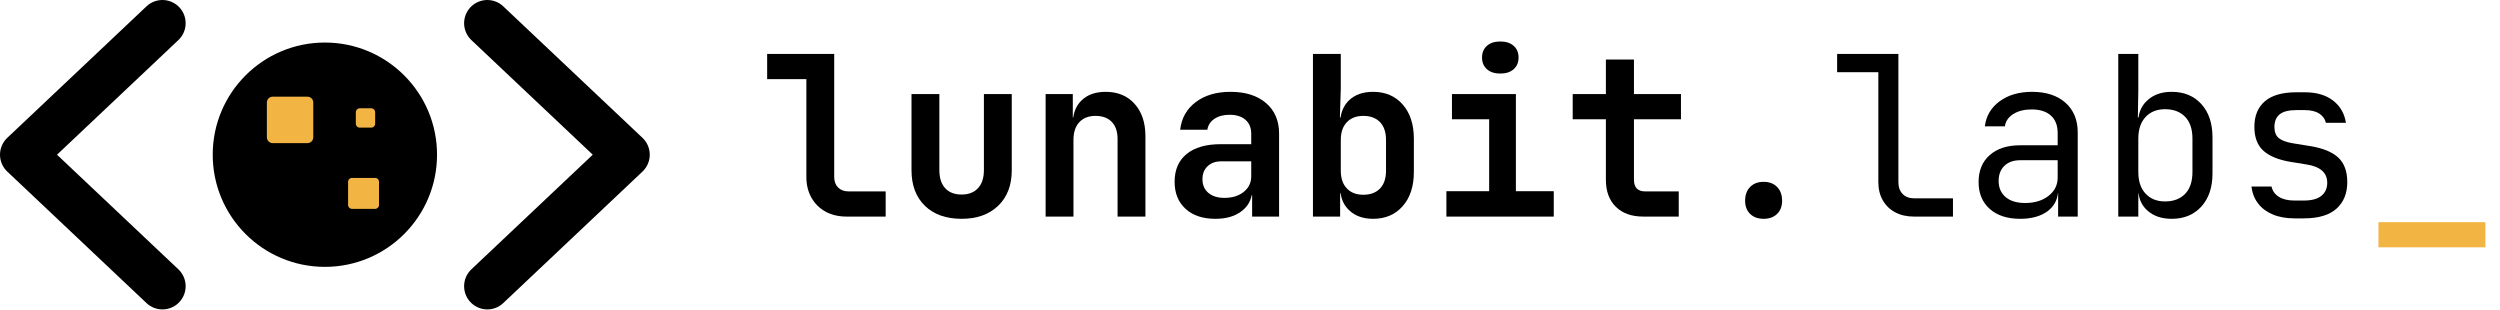
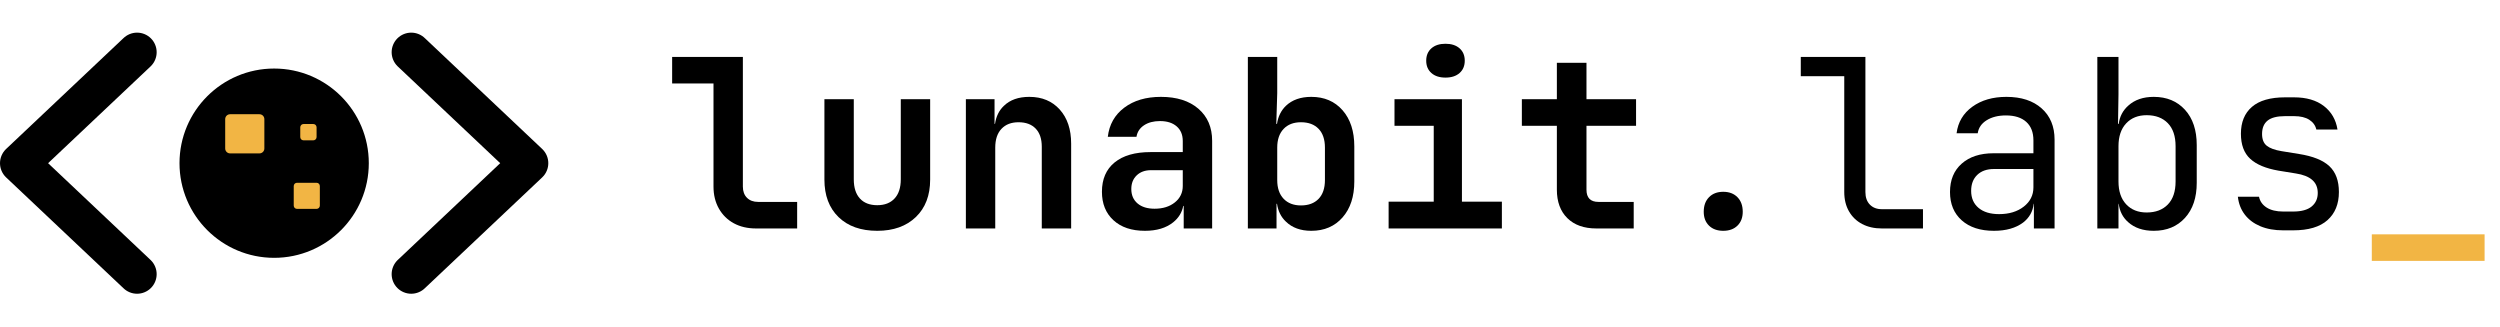
- <svg xmlns="http://www.w3.org/2000/svg" class="lockup" viewBox="0 0 404 50" role="img" aria-label="lunabit.labs">
-   <g transform="translate(0 0) scale(0.625) translate(-36 -20)">
+ <svg xmlns="http://www.w3.org/2000/svg" class="lockup" viewBox="0 0 383 50" role="img" aria-label="lunabit.labs">
+   <g transform="translate(0 5) scale(0.5) translate(-36 -20)">
    <path d="M78 26 L42 60 L78 94" fill="none" stroke="currentColor" stroke-width="12" stroke-linecap="round" stroke-linejoin="round" />
    <path d="M162 26 L198 60 L162 94" fill="none" stroke="currentColor" stroke-width="12" stroke-linecap="round" stroke-linejoin="round" />
    <circle cx="120" cy="60" r="29" fill="currentColor" />
    <rect x="105" y="45" width="12" height="12" rx="1.5" fill="#F2B544" />
    <rect x="126" y="66" width="8" height="8" rx="1" fill="#F2B544" />
    <rect x="128" y="48" width="5" height="5" rx="1" fill="#F2B544" />
  </g>
-   <path d="M136.824 35.0Q134.88 35.0 133.422 34.208Q131.964 33.416 131.136 31.958Q130.308 30.5 130.308 28.592V12.788H123.972V8.72H134.808V28.592Q134.808 29.672 135.438 30.302Q136.068 30.932 137.148 30.932H143.124V35.0Z" fill="currentColor" />
-   <path d="M155.4 35.36Q151.62 35.36 149.46 33.254Q147.3 31.148 147.3 27.512V15.2H151.8V27.476Q151.8 29.384 152.736 30.41Q153.672 31.436 155.4 31.436Q157.092 31.436 158.046 30.41Q159.0 29.384 159.0 27.476V15.2H163.5V27.512Q163.5 31.148 161.304 33.254Q159.108 35.36 155.4 35.36Z" fill="currentColor" />
-   <path d="M168.972 35.0V15.2H173.364V18.98H173.436Q173.688 17.252 174.804 16.208Q176.208 14.84 178.692 14.84Q181.608 14.84 183.354 16.784Q185.1 18.728 185.1 22.004V35.0H180.6V22.472Q180.6 20.672 179.664 19.7Q178.728 18.728 177.036 18.728Q175.38 18.728 174.426 19.736Q173.472 20.744 173.472 22.616V35.0Z" fill="currentColor" />
-   <path d="M196.404 35.36Q193.344 35.36 191.58 33.74Q189.816 32.12 189.816 29.384Q189.816 26.468 191.76 24.884Q193.704 23.3 197.268 23.3H202.2V21.608Q202.2 20.168 201.264 19.358Q200.328 18.548 198.708 18.548Q197.232 18.548 196.26 19.196Q195.288 19.844 195.108 20.96H190.716Q191.04 18.152 193.236 16.496Q195.432 14.84 198.852 14.84Q202.488 14.84 204.594 16.658Q206.7 18.476 206.7 21.572V35.0H202.344V31.544H202.272Q201.984 33.056 200.724 34.064Q199.104 35.36 196.404 35.36ZM197.88 31.976Q199.788 31.976 200.994 31.004Q202.2 30.032 202.2 28.484V26.072H197.34Q195.972 26.072 195.144 26.864Q194.316 27.656 194.316 28.952Q194.316 30.356 195.27 31.166Q196.224 31.976 197.88 31.976Z" fill="currentColor" />
-   <path d="M221.892 35.36Q219.444 35.36 218.004 33.956Q216.888 32.912 216.636 31.22H216.564V35.0H212.172V8.72H216.672V14.264L216.528 18.98H216.636Q216.888 17.288 218.004 16.208Q219.444 14.84 221.892 14.84Q224.88 14.84 226.68 16.892Q228.48 18.944 228.48 22.436V27.8Q228.48 31.256 226.68 33.308Q224.88 35.36 221.892 35.36ZM220.308 31.472Q222.036 31.472 223.008 30.464Q223.98 29.456 223.98 27.584V22.616Q223.98 20.744 223.008 19.736Q222.036 18.728 220.308 18.728Q218.616 18.728 217.644 19.754Q216.672 20.78 216.672 22.616V27.584Q216.672 29.42 217.644 30.446Q218.616 31.472 220.308 31.472Z" fill="currentColor" />
-   <path d="M233.736 35.0V30.896H240.648V19.268H234.636V15.2H244.968V30.896H251.088V35.0ZM242.448 11.888Q241.08 11.888 240.288 11.186Q239.496 10.484 239.496 9.296Q239.496 8.108 240.288 7.406Q241.08 6.704 242.448 6.704Q243.816 6.704 244.608 7.406Q245.4 8.108 245.4 9.296Q245.4 10.484 244.608 11.186Q243.816 11.888 242.448 11.888Z" fill="currentColor" />
-   <path d="M265.56 35.0Q262.716 35.0 261.114 33.416Q259.512 31.832 259.512 29.06V19.268H254.148V15.2H259.512V9.62H264.048V15.2H271.644V19.268H264.048V29.06Q264.048 30.932 265.884 30.932H271.284V35.0Z" fill="currentColor" />
-   <path d="M285.0 35.36Q283.632 35.36 282.822 34.568Q282.012 33.776 282.012 32.444Q282.012 31.04 282.822 30.212Q283.632 29.384 285.0 29.384Q286.368 29.384 287.178 30.212Q287.988 31.04 287.988 32.444Q287.988 33.776 287.178 34.568Q286.368 35.36 285.0 35.36Z" class="logo-grey" />
-   <path d="M309.3 35.0Q307.572 35.0 306.276 34.316Q304.98 33.632 304.26 32.372Q303.54 31.112 303.54 29.42V11.672H296.88V8.72H306.78V29.42Q306.78 30.644 307.464 31.346Q308.148 32.048 309.3 32.048H315.6V35.0Z" class="logo-grey" />
-   <path d="M326.472 35.36Q323.34 35.36 321.54 33.758Q319.74 32.156 319.74 29.42Q319.74 26.648 321.54 25.064Q323.34 23.48 326.4 23.48H332.52V21.5Q332.52 19.664 331.422 18.674Q330.324 17.684 328.308 17.684Q326.544 17.684 325.356 18.422Q324.168 19.16 323.988 20.42H320.748Q321.072 17.864 323.16 16.352Q325.248 14.84 328.38 14.84Q331.8 14.84 333.78 16.604Q335.76 18.368 335.76 21.392V35.0H332.592V31.22H332.556Q332.376 32.984 330.936 34.1Q329.244 35.36 326.472 35.36ZM327.264 32.804Q329.568 32.804 331.044 31.652Q332.52 30.5 332.52 28.7V25.892H326.472Q324.852 25.892 323.916 26.792Q322.98 27.692 322.98 29.24Q322.98 30.896 324.114 31.85Q325.248 32.804 327.264 32.804Z" class="logo-grey" />
-   <path d="M350.952 35.36Q348.504 35.36 347.028 34.028Q345.804 32.948 345.588 31.22H345.552V35.0H342.312V8.72H345.552V14.48L345.48 18.98H345.588Q345.804 17.288 347.064 16.172Q348.54 14.84 350.952 14.84Q353.94 14.84 355.74 16.82Q357.54 18.8 357.54 22.22V28.016Q357.54 31.4 355.74 33.38Q353.94 35.36 350.952 35.36ZM349.872 32.552Q351.924 32.552 353.112 31.328Q354.3 30.104 354.3 27.8V22.4Q354.3 20.096 353.112 18.872Q351.924 17.648 349.872 17.648Q347.892 17.648 346.722 18.908Q345.552 20.168 345.552 22.4V27.8Q345.552 30.032 346.722 31.292Q347.892 32.552 349.872 32.552Z" class="logo-grey" />
-   <path d="M370.788 35.288Q368.772 35.288 367.278 34.658Q365.784 34.028 364.902 32.876Q364.02 31.724 363.84 30.14H367.08Q367.296 31.184 368.25 31.796Q369.204 32.408 370.788 32.408H372.3Q374.208 32.408 375.144 31.634Q376.08 30.86 376.08 29.564Q376.08 28.304 375.234 27.566Q374.388 26.828 372.732 26.576L370.068 26.144Q367.152 25.64 365.73 24.326Q364.308 23.012 364.308 20.492Q364.308 17.828 366 16.37Q367.692 14.912 371.076 14.912H372.444Q375.288 14.912 377.016 16.244Q378.744 17.576 379.104 19.844H375.864Q375.648 18.908 374.784 18.35Q373.92 17.792 372.444 17.792H371.076Q369.24 17.792 368.394 18.476Q367.548 19.16 367.548 20.528Q367.548 21.752 368.268 22.328Q368.988 22.904 370.536 23.156L373.2 23.588Q376.404 24.092 377.862 25.46Q379.32 26.828 379.32 29.42Q379.32 32.156 377.574 33.722Q375.828 35.288 372.3 35.288Z" class="logo-grey" />
-   <path d="M384.36 39.968V35.9H401.64V39.968Z" fill="#F2B544" class="logo-cursor" />
+   <g transform="translate(-21 0)">
+     <path d="M136.824 35.0Q134.88 35.0 133.422 34.208Q131.964 33.416 131.136 31.958Q130.308 30.5 130.308 28.592V12.788H123.972V8.72H134.808V28.592Q134.808 29.672 135.438 30.302Q136.068 30.932 137.148 30.932H143.124V35.0Z" fill="currentColor" />
+     <path d="M155.4 35.36Q151.62 35.36 149.46 33.254Q147.3 31.148 147.3 27.512V15.2H151.8V27.476Q151.8 29.384 152.736 30.41Q153.672 31.436 155.4 31.436Q157.092 31.436 158.046 30.41Q159.0 29.384 159.0 27.476V15.2H163.5V27.512Q163.5 31.148 161.304 33.254Q159.108 35.36 155.4 35.36Z" fill="currentColor" />
+     <path d="M168.972 35.0V15.2H173.364V18.98H173.436Q173.688 17.252 174.804 16.208Q176.208 14.84 178.692 14.84Q181.608 14.84 183.354 16.784Q185.1 18.728 185.1 22.004V35.0H180.6V22.472Q180.6 20.672 179.664 19.7Q178.728 18.728 177.036 18.728Q175.38 18.728 174.426 19.736Q173.472 20.744 173.472 22.616V35.0Z" fill="currentColor" />
+     <path d="M196.404 35.36Q193.344 35.36 191.58 33.74Q189.816 32.12 189.816 29.384Q189.816 26.468 191.76 24.884Q193.704 23.3 197.268 23.3H202.2V21.608Q202.2 20.168 201.264 19.358Q200.328 18.548 198.708 18.548Q197.232 18.548 196.26 19.196Q195.288 19.844 195.108 20.96H190.716Q191.04 18.152 193.236 16.496Q195.432 14.84 198.852 14.84Q202.488 14.84 204.594 16.658Q206.7 18.476 206.7 21.572V35.0H202.344V31.544H202.272Q201.984 33.056 200.724 34.064Q199.104 35.36 196.404 35.36ZM197.88 31.976Q199.788 31.976 200.994 31.004Q202.2 30.032 202.2 28.484V26.072H197.34Q195.972 26.072 195.144 26.864Q194.316 27.656 194.316 28.952Q194.316 30.356 195.27 31.166Q196.224 31.976 197.88 31.976Z" fill="currentColor" />
+     <path d="M221.892 35.36Q219.444 35.36 218.004 33.956Q216.888 32.912 216.636 31.22H216.564V35.0H212.172V8.72H216.672V14.264L216.528 18.98H216.636Q216.888 17.288 218.004 16.208Q219.444 14.84 221.892 14.84Q224.88 14.84 226.68 16.892Q228.48 18.944 228.48 22.436V27.8Q228.48 31.256 226.68 33.308Q224.88 35.36 221.892 35.36ZM220.308 31.472Q222.036 31.472 223.008 30.464Q223.98 29.456 223.98 27.584V22.616Q223.98 20.744 223.008 19.736Q222.036 18.728 220.308 18.728Q218.616 18.728 217.644 19.754Q216.672 20.78 216.672 22.616V27.584Q216.672 29.42 217.644 30.446Q218.616 31.472 220.308 31.472Z" fill="currentColor" />
+     <path d="M233.736 35.0V30.896H240.648V19.268H234.636V15.2H244.968V30.896H251.088V35.0ZM242.448 11.888Q241.08 11.888 240.288 11.186Q239.496 10.484 239.496 9.296Q239.496 8.108 240.288 7.406Q241.08 6.704 242.448 6.704Q243.816 6.704 244.608 7.406Q245.4 8.108 245.4 9.296Q245.4 10.484 244.608 11.186Q243.816 11.888 242.448 11.888Z" fill="currentColor" />
+     <path d="M265.56 35.0Q262.716 35.0 261.114 33.416Q259.512 31.832 259.512 29.06V19.268H254.148V15.2H259.512V9.62H264.048V15.2H271.644V19.268H264.048V29.06Q264.048 30.932 265.884 30.932H271.284V35.0Z" fill="currentColor" />
+     <path d="M285.0 35.36Q283.632 35.36 282.822 34.568Q282.012 33.776 282.012 32.444Q282.012 31.04 282.822 30.212Q283.632 29.384 285.0 29.384Q286.368 29.384 287.178 30.212Q287.988 31.04 287.988 32.444Q287.988 33.776 287.178 34.568Q286.368 35.36 285.0 35.36Z" class="logo-grey" />
+     <path d="M309.3 35.0Q307.572 35.0 306.276 34.316Q304.98 33.632 304.26 32.372Q303.54 31.112 303.54 29.42V11.672H296.88V8.72H306.78V29.42Q306.78 30.644 307.464 31.346Q308.148 32.048 309.3 32.048H315.6V35.0Z" class="logo-grey" />
+     <path d="M326.472 35.36Q323.34 35.36 321.54 33.758Q319.74 32.156 319.74 29.42Q319.74 26.648 321.54 25.064Q323.34 23.48 326.4 23.48H332.52V21.5Q332.52 19.664 331.422 18.674Q330.324 17.684 328.308 17.684Q326.544 17.684 325.356 18.422Q324.168 19.16 323.988 20.42H320.748Q321.072 17.864 323.16 16.352Q325.248 14.84 328.38 14.84Q331.8 14.84 333.78 16.604Q335.76 18.368 335.76 21.392V35.0H332.592V31.22H332.556Q332.376 32.984 330.936 34.1Q329.244 35.36 326.472 35.36ZM327.264 32.804Q329.568 32.804 331.044 31.652Q332.52 30.5 332.52 28.7V25.892H326.472Q324.852 25.892 323.916 26.792Q322.98 27.692 322.98 29.24Q322.98 30.896 324.114 31.85Q325.248 32.804 327.264 32.804Z" class="logo-grey" />
+     <path d="M350.952 35.36Q348.504 35.36 347.028 34.028Q345.804 32.948 345.588 31.22H345.552V35.0H342.312V8.72H345.552V14.48L345.48 18.98H345.588Q345.804 17.288 347.064 16.172Q348.54 14.84 350.952 14.84Q353.94 14.84 355.74 16.82Q357.54 18.8 357.54 22.22V28.016Q357.54 31.4 355.74 33.38Q353.94 35.36 350.952 35.36ZM349.872 32.552Q351.924 32.552 353.112 31.328Q354.3 30.104 354.3 27.8V22.4Q354.3 20.096 353.112 18.872Q351.924 17.648 349.872 17.648Q347.892 17.648 346.722 18.908Q345.552 20.168 345.552 22.4V27.8Q345.552 30.032 346.722 31.292Q347.892 32.552 349.872 32.552Z" class="logo-grey" />
+     <path d="M370.788 35.288Q368.772 35.288 367.278 34.658Q365.784 34.028 364.902 32.876Q364.02 31.724 363.84 30.14H367.08Q367.296 31.184 368.25 31.796Q369.204 32.408 370.788 32.408H372.3Q374.208 32.408 375.144 31.634Q376.08 30.86 376.08 29.564Q376.08 28.304 375.234 27.566Q374.388 26.828 372.732 26.576L370.068 26.144Q367.152 25.64 365.73 24.326Q364.308 23.012 364.308 20.492Q364.308 17.828 366 16.37Q367.692 14.912 371.076 14.912H372.444Q375.288 14.912 377.016 16.244Q378.744 17.576 379.104 19.844H375.864Q375.648 18.908 374.784 18.35Q373.92 17.792 372.444 17.792H371.076Q369.24 17.792 368.394 18.476Q367.548 19.16 367.548 20.528Q367.548 21.752 368.268 22.328Q368.988 22.904 370.536 23.156L373.2 23.588Q376.404 24.092 377.862 25.46Q379.32 26.828 379.32 29.42Q379.32 32.156 377.574 33.722Q375.828 35.288 372.3 35.288Z" class="logo-grey" />
+     <path d="M384.36 39.968V35.9H401.64V39.968Z" fill="#F2B544" class="logo-cursor" />
+   </g>
</svg>
